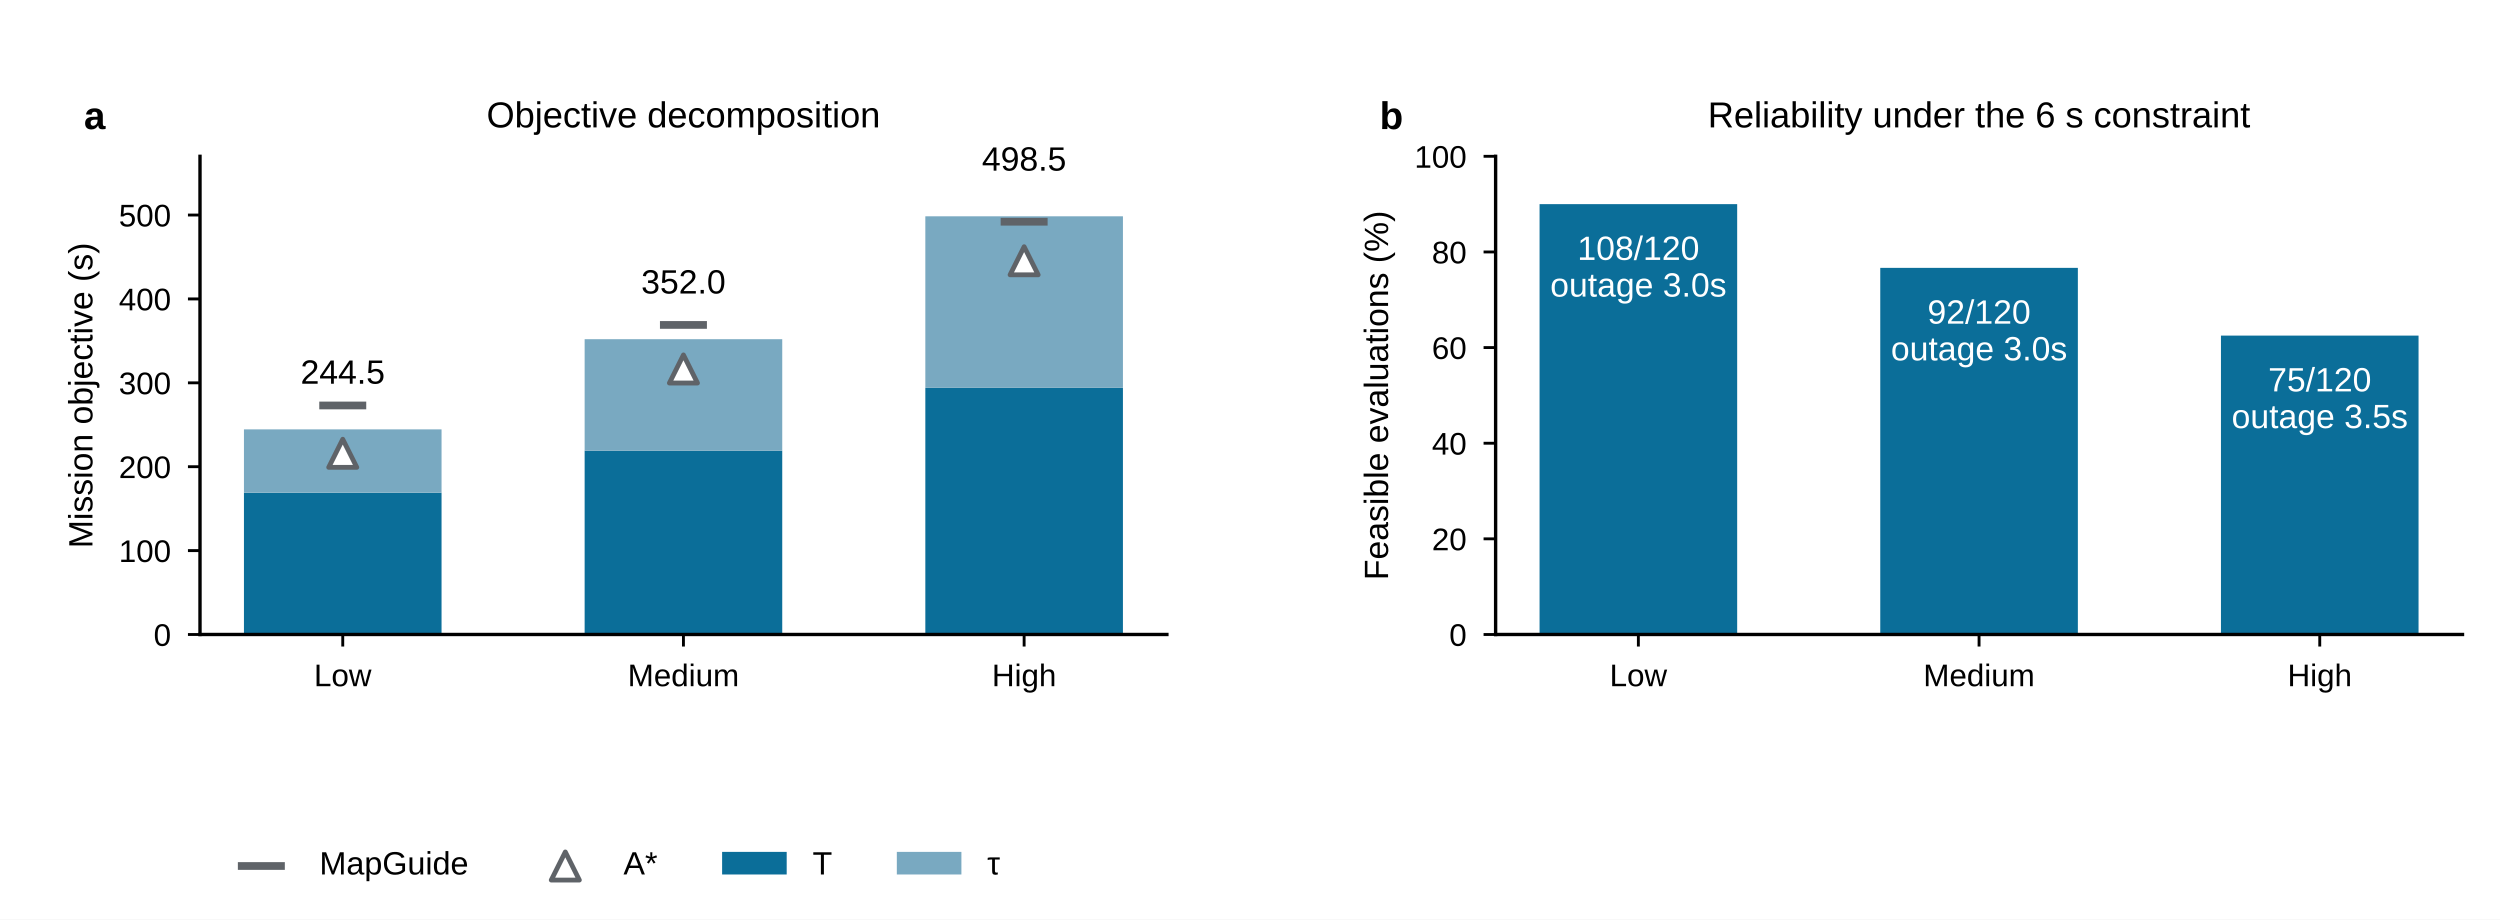
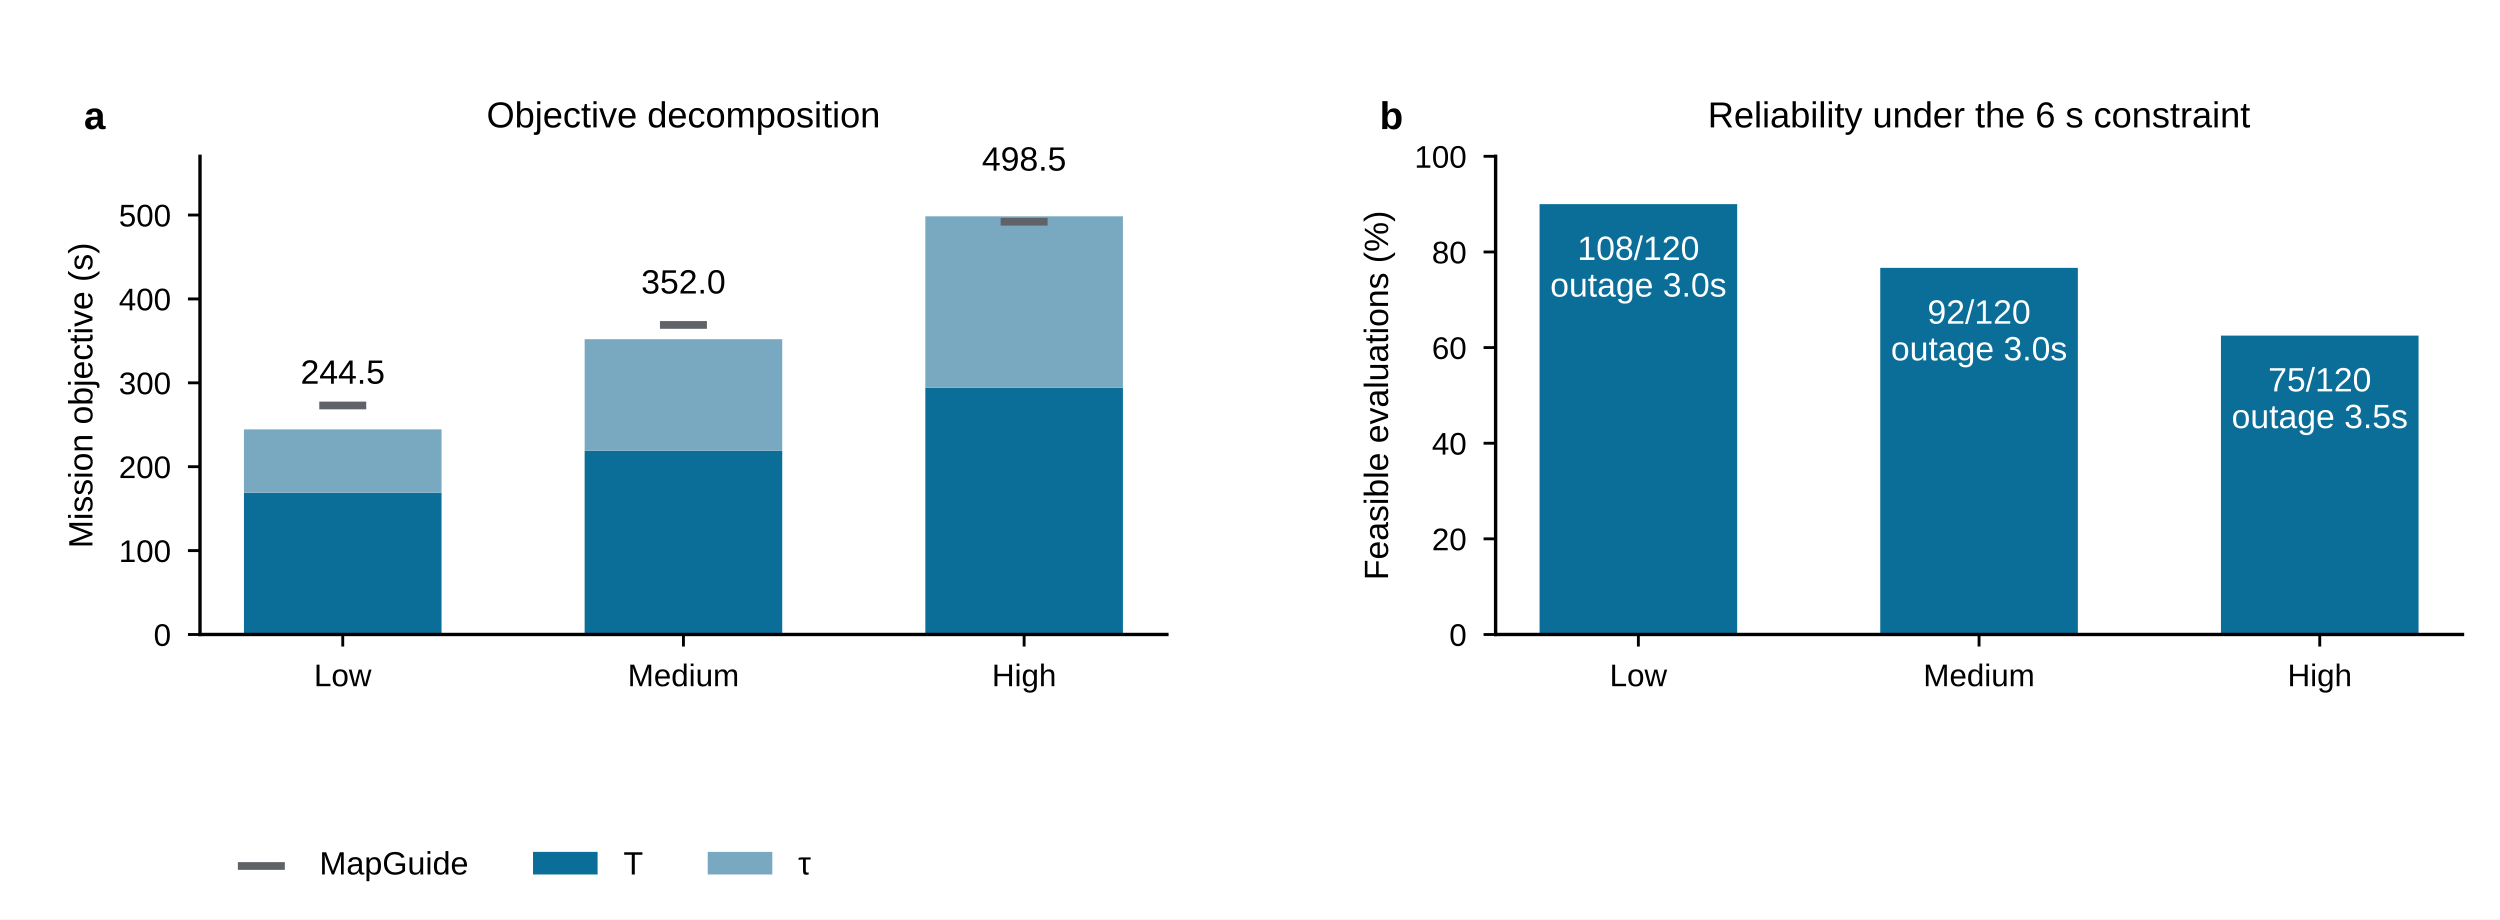
<svg xmlns="http://www.w3.org/2000/svg" xmlns:xlink="http://www.w3.org/1999/xlink" width="518.74pt" height="190.8pt" viewBox="0 0 518.74 190.8" version="1.1">
  <defs>
    <style type="text/css">*{stroke-linejoin: round; stroke-linecap: butt}</style>
  </defs>
  <g id="figure_1">
    <g id="patch_1">
      <path d="M 0 190.8  L 518.74 190.8  L 518.74 0  L 0 0  z " style="fill: #ffffff" />
    </g>
    <g id="axes_1">
      <g id="patch_2">
        <path d="M 41.499 131.652  L 242.123 131.652  L 242.123 32.436  L 41.499 32.436  z " style="fill: #ffffff" />
      </g>
      <g id="patch_3">
-         <path d="M 50.618 131.652  L 91.62 131.652  L 91.62 102.235  L 50.618 102.235  z " clip-path="url(#p7b08f2da9e)" style="fill: #0b6e99" />
+         <path d="M 50.618 131.652  L 91.62 131.652  L 91.62 102.235  L 50.618 102.235  z " clip-path="url(#p6706bdb301)" style="fill: #0b6e99" />
      </g>
      <g id="patch_4">
-         <path d="M 121.31 131.652  L 162.312 131.652  L 162.312 93.532  L 121.31 93.532  z " clip-path="url(#p7b08f2da9e)" style="fill: #0b6e99" />
+         <path d="M 121.31 131.652  L 162.312 131.652  L 162.312 93.532  L 121.31 93.532  z " clip-path="url(#p6706bdb301)" style="fill: #0b6e99" />
      </g>
      <g id="patch_5">
-         <path d="M 192.002 131.652  L 233.004 131.652  L 233.004 80.477  L 192.002 80.477  z " clip-path="url(#p7b08f2da9e)" style="fill: #0b6e99" />
+         <path d="M 192.002 131.652  L 233.004 131.652  L 233.004 80.477  L 192.002 80.477  z " clip-path="url(#p6706bdb301)" style="fill: #0b6e99" />
      </g>
      <g id="patch_6">
-         <path d="M 50.618 102.235  L 91.62 102.235  L 91.62 89.094  L 50.618 89.094  z " clip-path="url(#p7b08f2da9e)" style="fill: #79a9c1" />
+         <path d="M 50.618 102.235  L 91.62 102.235  L 91.62 89.094  L 50.618 89.094  z " clip-path="url(#p6706bdb301)" style="fill: #79a9c1" />
      </g>
      <g id="patch_7">
-         <path d="M 121.31 93.532  L 162.312 93.532  L 162.312 70.382  L 121.31 70.382  z " clip-path="url(#p7b08f2da9e)" style="fill: #79a9c1" />
+         <path d="M 121.31 93.532  L 162.312 93.532  L 162.312 70.382  L 121.31 70.382  z " clip-path="url(#p6706bdb301)" style="fill: #79a9c1" />
      </g>
      <g id="patch_8">
-         <path d="M 192.002 80.477  L 233.004 80.477  L 233.004 44.882  L 192.002 44.882  z " clip-path="url(#p7b08f2da9e)" style="fill: #79a9c1" />
+         <path d="M 192.002 80.477  L 233.004 80.477  L 233.004 44.882  L 192.002 44.882  z " clip-path="url(#p6706bdb301)" style="fill: #79a9c1" />
      </g>
      <g id="matplotlib.axis_1">
        <g id="xtick_1">
          <g id="line2d_1">
            <defs>
-               <path id="m44572751f6" d="M 0 0  L 0 2.5  " style="stroke: #000000; stroke-width: 0.6" />
+               <path id="md5db89e324" d="M 0 0  L 0 2.5  " style="stroke: #000000; stroke-width: 0.6" />
            </defs>
            <g>
-               <use xlink:href="#m44572751f6" x="71.119" y="131.652" style="stroke: #000000; stroke-width: 0.6" />
+               <use xlink:href="#md5db89e324" x="71.119" y="131.652" style="stroke: #000000; stroke-width: 0.6" />
            </g>
          </g>
          <g id="text_1">
            <text style="font-size: 6.5px; font-family: 'Arial', 'Helvetica', 'Liberation Sans', 'DejaVu Sans', sans-serif; text-anchor: middle" x="71.119" y="142.384" transform="rotate(-0 71.11916 142.3842)">Low</text>
          </g>
        </g>
        <g id="xtick_2">
          <g id="line2d_2">
            <g>
-               <use xlink:href="#m44572751f6" x="141.811" y="131.652" style="stroke: #000000; stroke-width: 0.6" />
+               <use xlink:href="#md5db89e324" x="141.811" y="131.652" style="stroke: #000000; stroke-width: 0.6" />
            </g>
          </g>
          <g id="text_2">
            <text style="font-size: 6.5px; font-family: 'Arial', 'Helvetica', 'Liberation Sans', 'DejaVu Sans', sans-serif; text-anchor: middle" x="141.811" y="142.384" transform="rotate(-0 141.8111 142.3842)">Medium</text>
          </g>
        </g>
        <g id="xtick_3">
          <g id="line2d_3">
            <g>
-               <use xlink:href="#m44572751f6" x="212.503" y="131.652" style="stroke: #000000; stroke-width: 0.6" />
+               <use xlink:href="#md5db89e324" x="212.503" y="131.652" style="stroke: #000000; stroke-width: 0.6" />
            </g>
          </g>
          <g id="text_3">
            <text style="font-size: 6.5px; font-family: 'Arial', 'Helvetica', 'Liberation Sans', 'DejaVu Sans', sans-serif; text-anchor: middle" x="212.503" y="142.384" transform="rotate(-0 212.5031 142.3842)">High</text>
          </g>
        </g>
      </g>
      <g id="matplotlib.axis_2">
        <g id="ytick_1">
          <g id="line2d_4">
            <defs>
-               <path id="mb3007714f1" d="M 0 0  L -2.5 0  " style="stroke: #000000; stroke-width: 0.6" />
+               <path id="m7a24dcd3eb" d="M 0 0  L -2.5 0  " style="stroke: #000000; stroke-width: 0.6" />
            </defs>
            <g>
-               <use xlink:href="#mb3007714f1" x="41.499" y="131.652" style="stroke: #000000; stroke-width: 0.6" />
+               <use xlink:href="#m7a24dcd3eb" x="41.499" y="131.652" style="stroke: #000000; stroke-width: 0.6" />
            </g>
          </g>
          <g id="text_4">
            <text style="font-size: 6.5px; font-family: 'Arial', 'Helvetica', 'Liberation Sans', 'DejaVu Sans', sans-serif; text-anchor: end" x="35.499" y="134.018" transform="rotate(-0 35.49921 134.0181)">0</text>
          </g>
        </g>
        <g id="ytick_2">
          <g id="line2d_5">
            <g>
-               <use xlink:href="#mb3007714f1" x="41.499" y="114.246" style="stroke: #000000; stroke-width: 0.6" />
+               <use xlink:href="#m7a24dcd3eb" x="41.499" y="114.246" style="stroke: #000000; stroke-width: 0.6" />
            </g>
          </g>
          <g id="text_5">
            <text style="font-size: 6.5px; font-family: 'Arial', 'Helvetica', 'Liberation Sans', 'DejaVu Sans', sans-serif; text-anchor: end" x="35.499" y="116.612" transform="rotate(-0 35.49921 116.6118)">100</text>
          </g>
        </g>
        <g id="ytick_3">
          <g id="line2d_6">
            <g>
-               <use xlink:href="#mb3007714f1" x="41.499" y="96.839" style="stroke: #000000; stroke-width: 0.6" />
+               <use xlink:href="#m7a24dcd3eb" x="41.499" y="96.839" style="stroke: #000000; stroke-width: 0.6" />
            </g>
          </g>
          <g id="text_6">
            <text style="font-size: 6.5px; font-family: 'Arial', 'Helvetica', 'Liberation Sans', 'DejaVu Sans', sans-serif; text-anchor: end" x="35.499" y="99.205" transform="rotate(-0 35.49921 99.20546)">200</text>
          </g>
        </g>
        <g id="ytick_4">
          <g id="line2d_7">
            <g>
-               <use xlink:href="#mb3007714f1" x="41.499" y="79.433" style="stroke: #000000; stroke-width: 0.6" />
+               <use xlink:href="#m7a24dcd3eb" x="41.499" y="79.433" style="stroke: #000000; stroke-width: 0.6" />
            </g>
          </g>
          <g id="text_7">
            <text style="font-size: 6.5px; font-family: 'Arial', 'Helvetica', 'Liberation Sans', 'DejaVu Sans', sans-serif; text-anchor: end" x="35.499" y="81.799" transform="rotate(-0 35.49921 81.79914)">300</text>
          </g>
        </g>
        <g id="ytick_5">
          <g id="line2d_8">
            <g>
-               <use xlink:href="#mb3007714f1" x="41.499" y="62.027" style="stroke: #000000; stroke-width: 0.6" />
+               <use xlink:href="#m7a24dcd3eb" x="41.499" y="62.027" style="stroke: #000000; stroke-width: 0.6" />
            </g>
          </g>
          <g id="text_8">
            <text style="font-size: 6.5px; font-family: 'Arial', 'Helvetica', 'Liberation Sans', 'DejaVu Sans', sans-serif; text-anchor: end" x="35.499" y="64.393" transform="rotate(-0 35.49921 64.39283)">400</text>
          </g>
        </g>
        <g id="ytick_6">
          <g id="line2d_9">
            <g>
-               <use xlink:href="#mb3007714f1" x="41.499" y="44.62" style="stroke: #000000; stroke-width: 0.6" />
+               <use xlink:href="#m7a24dcd3eb" x="41.499" y="44.62" style="stroke: #000000; stroke-width: 0.6" />
            </g>
          </g>
          <g id="text_9">
            <text style="font-size: 6.5px; font-family: 'Arial', 'Helvetica', 'Liberation Sans', 'DejaVu Sans', sans-serif; text-anchor: end" x="35.499" y="46.987" transform="rotate(-0 35.49921 46.98651)">500</text>
          </g>
        </g>
        <g id="text_10">
          <text style="font-size: 7px; font-family: 'Arial', 'Helvetica', 'Liberation Sans', 'DejaVu Sans', sans-serif; text-anchor: middle" x="19.182" y="82.044" transform="rotate(-90 19.1821 82.044)">Mission objective (s)</text>
        </g>
      </g>
      <g id="patch_9">
        <path d="M 41.499 131.652  L 41.499 32.436  " style="fill: none; stroke: #000000; stroke-width: 0.7; stroke-linejoin: miter; stroke-linecap: square" />
      </g>
      <g id="patch_10">
        <path d="M 41.499 131.652  L 242.123 131.652  " style="fill: none; stroke: #000000; stroke-width: 0.7; stroke-linejoin: miter; stroke-linecap: square" />
      </g>
      <g id="text_11">
        <text style="font-size: 7px; font-family: 'Arial', 'Helvetica', 'Liberation Sans', 'DejaVu Sans', sans-serif; text-anchor: middle" x="71.119" y="79.62" transform="rotate(-0 71.11916 79.62041)">244.5</text>
      </g>
      <g id="text_12">
        <text style="font-size: 7px; font-family: 'Arial', 'Helvetica', 'Liberation Sans', 'DejaVu Sans', sans-serif; text-anchor: middle" x="141.811" y="60.909" transform="rotate(-0 141.8111 60.90862)">352.0</text>
      </g>
      <g id="text_13">
        <text style="font-size: 7px; font-family: 'Arial', 'Helvetica', 'Liberation Sans', 'DejaVu Sans', sans-serif; text-anchor: middle" x="212.503" y="35.408" transform="rotate(-0 212.5031 35.40837)">498.5</text>
      </g>
      <g id="text_14">
        <text style="font-weight: 700; font-size: 8px; font-family: 'Arial', 'Helvetica', 'Liberation Sans', 'DejaVu Sans', sans-serif; text-anchor: start" x="17.424" y="26.784" transform="rotate(-0 17.42435 26.78377)">a</text>
      </g>
      <g id="text_15">
        <text style="font-size: 7.5px; font-family: 'Arial', 'Helvetica', 'Liberation Sans', 'DejaVu Sans', sans-serif; text-anchor: middle" x="141.811" y="26.436" transform="rotate(-0 141.8111 26.436)">Objective decomposition</text>
      </g>
      <g id="PathCollection_1">
        <defs>
-           <path id="m46a3610ce3" d="M 4.873 0  L -4.873 -0  " style="stroke: #5f6368; stroke-width: 1.6" />
+           <path id="m654867b952" d="M 4.873 0  L -4.873 -0  " style="stroke: #5f6368; stroke-width: 1.6" />
        </defs>
-         <g clip-path="url(#p7b08f2da9e)">
-           <use xlink:href="#m46a3610ce3" x="71.119" y="84.133" style="fill: #5f6368; stroke: #5f6368; stroke-width: 1.6" />
-           <use xlink:href="#m46a3610ce3" x="141.811" y="67.423" style="fill: #5f6368; stroke: #5f6368; stroke-width: 1.6" />
-           <use xlink:href="#m46a3610ce3" x="212.503" y="46.013" style="fill: #5f6368; stroke: #5f6368; stroke-width: 1.6" />
-         </g>
-       </g>
-       <g id="PathCollection_2">
-         <defs>
-           <path id="mad13130918" d="M 0 -2.915  L -2.915 2.915  L 2.915 2.915  z " style="stroke: #5f6368" />
-         </defs>
-         <g clip-path="url(#p7b08f2da9e)">
-           <use xlink:href="#mad13130918" x="71.119" y="94.054" style="fill: #ffffff; stroke: #5f6368" />
-           <use xlink:href="#mad13130918" x="141.811" y="76.561" style="fill: #ffffff; stroke: #5f6368" />
-           <use xlink:href="#mad13130918" x="212.503" y="54.107" style="fill: #ffffff; stroke: #5f6368" />
+         <g clip-path="url(#p6706bdb301)">
+           <use xlink:href="#m654867b952" x="71.119" y="84.133" style="fill: #5f6368; stroke: #5f6368; stroke-width: 1.6" />
+           <use xlink:href="#m654867b952" x="141.811" y="67.423" style="fill: #5f6368; stroke: #5f6368; stroke-width: 1.6" />
+           <use xlink:href="#m654867b952" x="212.503" y="46.013" style="fill: #5f6368; stroke: #5f6368; stroke-width: 1.6" />
        </g>
      </g>
    </g>
    <g id="axes_2">
      <g id="patch_11">
        <path d="M 310.335 131.652  L 510.959 131.652  L 510.959 32.436  L 310.335 32.436  z " style="fill: #ffffff" />
      </g>
      <g id="patch_12">
-         <path d="M 319.454 131.652  L 360.456 131.652  L 360.456 42.358  L 319.454 42.358  z " clip-path="url(#pe15d9abf54)" style="fill: #0b6e99" />
+         <path d="M 319.454 131.652  L 360.456 131.652  L 360.456 42.358  L 319.454 42.358  z " clip-path="url(#pfa00d38f86)" style="fill: #0b6e99" />
      </g>
      <g id="patch_13">
-         <path d="M 390.146 131.652  L 431.148 131.652  L 431.148 55.586  L 390.146 55.586  z " clip-path="url(#pe15d9abf54)" style="fill: #0b6e99" />
+         <path d="M 390.146 131.652  L 431.148 131.652  L 431.148 55.586  L 390.146 55.586  z " clip-path="url(#pfa00d38f86)" style="fill: #0b6e99" />
      </g>
      <g id="patch_14">
-         <path d="M 460.838 131.652  L 501.84 131.652  L 501.84 69.642  L 460.838 69.642  z " clip-path="url(#pe15d9abf54)" style="fill: #0b6e99" />
+         <path d="M 460.838 131.652  L 501.84 131.652  L 501.84 69.642  L 460.838 69.642  z " clip-path="url(#pfa00d38f86)" style="fill: #0b6e99" />
      </g>
      <g id="matplotlib.axis_3">
        <g id="xtick_4">
          <g id="line2d_10">
            <g>
-               <use xlink:href="#m44572751f6" x="339.955" y="131.652" style="stroke: #000000; stroke-width: 0.6" />
+               <use xlink:href="#md5db89e324" x="339.955" y="131.652" style="stroke: #000000; stroke-width: 0.6" />
            </g>
          </g>
          <g id="text_16">
            <text style="font-size: 6.5px; font-family: 'Arial', 'Helvetica', 'Liberation Sans', 'DejaVu Sans', sans-serif; text-anchor: middle" x="339.955" y="142.384" transform="rotate(-0 339.9551 142.3842)">Low</text>
          </g>
        </g>
        <g id="xtick_5">
          <g id="line2d_11">
            <g>
-               <use xlink:href="#m44572751f6" x="410.647" y="131.652" style="stroke: #000000; stroke-width: 0.6" />
+               <use xlink:href="#md5db89e324" x="410.647" y="131.652" style="stroke: #000000; stroke-width: 0.6" />
            </g>
          </g>
          <g id="text_17">
            <text style="font-size: 6.5px; font-family: 'Arial', 'Helvetica', 'Liberation Sans', 'DejaVu Sans', sans-serif; text-anchor: middle" x="410.647" y="142.384" transform="rotate(-0 410.6471 142.3842)">Medium</text>
          </g>
        </g>
        <g id="xtick_6">
          <g id="line2d_12">
            <g>
-               <use xlink:href="#m44572751f6" x="481.339" y="131.652" style="stroke: #000000; stroke-width: 0.6" />
+               <use xlink:href="#md5db89e324" x="481.339" y="131.652" style="stroke: #000000; stroke-width: 0.6" />
            </g>
          </g>
          <g id="text_18">
            <text style="font-size: 6.5px; font-family: 'Arial', 'Helvetica', 'Liberation Sans', 'DejaVu Sans', sans-serif; text-anchor: middle" x="481.339" y="142.384" transform="rotate(-0 481.3391 142.3842)">High</text>
          </g>
        </g>
      </g>
      <g id="matplotlib.axis_4">
        <g id="ytick_7">
          <g id="line2d_13">
            <g>
-               <use xlink:href="#mb3007714f1" x="310.335" y="131.652" style="stroke: #000000; stroke-width: 0.6" />
+               <use xlink:href="#m7a24dcd3eb" x="310.335" y="131.652" style="stroke: #000000; stroke-width: 0.6" />
            </g>
          </g>
          <g id="text_19">
            <text style="font-size: 6.5px; font-family: 'Arial', 'Helvetica', 'Liberation Sans', 'DejaVu Sans', sans-serif; text-anchor: end" x="304.335" y="134.018" transform="rotate(-0 304.3352 134.0181)">0</text>
          </g>
        </g>
        <g id="ytick_8">
          <g id="line2d_14">
            <g>
-               <use xlink:href="#mb3007714f1" x="310.335" y="111.809" style="stroke: #000000; stroke-width: 0.6" />
+               <use xlink:href="#m7a24dcd3eb" x="310.335" y="111.809" style="stroke: #000000; stroke-width: 0.6" />
            </g>
          </g>
          <g id="text_20">
            <text style="font-size: 6.5px; font-family: 'Arial', 'Helvetica', 'Liberation Sans', 'DejaVu Sans', sans-serif; text-anchor: end" x="304.335" y="114.175" transform="rotate(-0 304.3352 114.1749)">20</text>
          </g>
        </g>
        <g id="ytick_9">
          <g id="line2d_15">
            <g>
-               <use xlink:href="#mb3007714f1" x="310.335" y="91.966" style="stroke: #000000; stroke-width: 0.6" />
+               <use xlink:href="#m7a24dcd3eb" x="310.335" y="91.966" style="stroke: #000000; stroke-width: 0.6" />
            </g>
          </g>
          <g id="text_21">
            <text style="font-size: 6.5px; font-family: 'Arial', 'Helvetica', 'Liberation Sans', 'DejaVu Sans', sans-serif; text-anchor: end" x="304.335" y="94.332" transform="rotate(-0 304.3352 94.33169)">40</text>
          </g>
        </g>
        <g id="ytick_10">
          <g id="line2d_16">
            <g>
-               <use xlink:href="#mb3007714f1" x="310.335" y="72.122" style="stroke: #000000; stroke-width: 0.6" />
+               <use xlink:href="#m7a24dcd3eb" x="310.335" y="72.122" style="stroke: #000000; stroke-width: 0.6" />
            </g>
          </g>
          <g id="text_22">
            <text style="font-size: 6.5px; font-family: 'Arial', 'Helvetica', 'Liberation Sans', 'DejaVu Sans', sans-serif; text-anchor: end" x="304.335" y="74.488" transform="rotate(-0 304.3352 74.48849)">60</text>
          </g>
        </g>
        <g id="ytick_11">
          <g id="line2d_17">
            <g>
-               <use xlink:href="#mb3007714f1" x="310.335" y="52.279" style="stroke: #000000; stroke-width: 0.6" />
+               <use xlink:href="#m7a24dcd3eb" x="310.335" y="52.279" style="stroke: #000000; stroke-width: 0.6" />
            </g>
          </g>
          <g id="text_23">
            <text style="font-size: 6.5px; font-family: 'Arial', 'Helvetica', 'Liberation Sans', 'DejaVu Sans', sans-serif; text-anchor: end" x="304.335" y="54.645" transform="rotate(-0 304.3352 54.64529)">80</text>
          </g>
        </g>
        <g id="ytick_12">
          <g id="line2d_18">
            <g>
-               <use xlink:href="#mb3007714f1" x="310.335" y="32.436" style="stroke: #000000; stroke-width: 0.6" />
+               <use xlink:href="#m7a24dcd3eb" x="310.335" y="32.436" style="stroke: #000000; stroke-width: 0.6" />
            </g>
          </g>
          <g id="text_24">
            <text style="font-size: 6.5px; font-family: 'Arial', 'Helvetica', 'Liberation Sans', 'DejaVu Sans', sans-serif; text-anchor: end" x="304.335" y="34.802" transform="rotate(-0 304.3352 34.80209)">100</text>
          </g>
        </g>
        <g id="text_25">
          <text style="font-size: 7px; font-family: 'Arial', 'Helvetica', 'Liberation Sans', 'DejaVu Sans', sans-serif; text-anchor: middle" x="288.018" y="82.044" transform="rotate(-90 288.0181 82.044)">Feasible evaluations (%)</text>
        </g>
      </g>
      <g id="patch_15">
        <path d="M 310.335 131.652  L 310.335 32.436  " style="fill: none; stroke: #000000; stroke-width: 0.7; stroke-linejoin: miter; stroke-linecap: square" />
      </g>
      <g id="patch_16">
        <path d="M 310.335 131.652  L 510.959 131.652  " style="fill: none; stroke: #000000; stroke-width: 0.7; stroke-linejoin: miter; stroke-linecap: square" />
      </g>
      <g id="text_26">
        <text style="font-size: 7px; font-family: 'Arial', 'Helvetica', 'Liberation Sans', 'DejaVu Sans', sans-serif; fill: #ffffff" transform="translate(327.3048 53.93141)">108/120</text>
        <text style="font-size: 7px; font-family: 'Arial', 'Helvetica', 'Liberation Sans', 'DejaVu Sans', sans-serif; fill: #ffffff" transform="translate(321.6638 61.55006)">outage 3.0s</text>
      </g>
      <g id="text_27">
        <text style="font-size: 7px; font-family: 'Arial', 'Helvetica', 'Liberation Sans', 'DejaVu Sans', sans-serif; fill: #ffffff" transform="translate(399.9431 67.16021)">92/120</text>
        <text style="font-size: 7px; font-family: 'Arial', 'Helvetica', 'Liberation Sans', 'DejaVu Sans', sans-serif; fill: #ffffff" transform="translate(392.3558 74.77886)">outage 3.0s</text>
      </g>
      <g id="text_28">
        <text style="font-size: 7px; font-family: 'Arial', 'Helvetica', 'Liberation Sans', 'DejaVu Sans', sans-serif; fill: #ffffff" transform="translate(470.6351 81.21581)">75/120</text>
        <text style="font-size: 7px; font-family: 'Arial', 'Helvetica', 'Liberation Sans', 'DejaVu Sans', sans-serif; fill: #ffffff" transform="translate(463.0478 88.83446)">outage 3.5s</text>
      </g>
      <g id="text_29">
        <text style="font-weight: 700; font-size: 8px; font-family: 'Arial', 'Helvetica', 'Liberation Sans', 'DejaVu Sans', sans-serif; text-anchor: start" x="286.26" y="26.784" transform="rotate(-0 286.2603 26.78377)">b</text>
      </g>
      <g id="text_30">
        <text style="font-size: 7.5px; font-family: 'Arial', 'Helvetica', 'Liberation Sans', 'DejaVu Sans', sans-serif; text-anchor: middle" x="410.647" y="26.436" transform="rotate(-0 410.6471 26.436)">Reliability under the 6 s constraint</text>
      </g>
    </g>
    <g id="legend_1">
-       <g id="PathCollection_3">
+       <g id="PathCollection_2">
        <g>
-           <use xlink:href="#m46a3610ce3" x="54.229" y="179.693" style="fill: #5f6368; stroke: #5f6368; stroke-width: 1.6" />
+           <use xlink:href="#m654867b952" x="54.229" y="179.693" style="fill: #5f6368; stroke: #5f6368; stroke-width: 1.6" />
        </g>
      </g>
      <g id="text_31">
        <text style="font-size: 6.7px; font-family: 'Arial', 'Helvetica', 'Liberation Sans', 'DejaVu Sans', sans-serif; text-anchor: start" x="66.289" y="181.452" transform="rotate(-0 66.28921 181.452)">MapGuide</text>
      </g>
-       <g id="PathCollection_4">
-         <g>
-           <use xlink:href="#mad13130918" x="117.299" y="179.693" style="fill: #ffffff; stroke: #5f6368" />
-         </g>
+       <g id="patch_17">
+         <path d="M 110.599 181.452  L 123.999 181.452  L 123.999 176.762  L 110.599 176.762  z " style="fill: #0b6e99" />
      </g>
      <g id="text_32">
-         <text style="font-size: 6.7px; font-family: 'Arial', 'Helvetica', 'Liberation Sans', 'DejaVu Sans', sans-serif; text-anchor: start" x="129.359" y="181.452" transform="rotate(-0 129.3592 181.452)">A*</text>
-       </g>
-       <g id="patch_17">
-         <path d="M 149.836 181.452  L 163.236 181.452  L 163.236 176.762  L 149.836 176.762  z " style="fill: #0b6e99" />
+         <text style="font-size: 6.7px; font-family: 'Arial', 'Helvetica', 'Liberation Sans', 'DejaVu Sans', sans-serif; text-anchor: start" x="129.359" y="181.452" transform="rotate(-0 129.3592 181.452)">T</text>
+       </g>
+       <g id="patch_18">
+         <path d="M 146.851 181.452  L 160.251 181.452  L 160.251 176.762  L 146.851 176.762  z " style="fill: #79a9c1" />
      </g>
      <g id="text_33">
-         <text style="font-size: 6.7px; font-family: 'Arial', 'Helvetica', 'Liberation Sans', 'DejaVu Sans', sans-serif; text-anchor: start" x="168.596" y="181.452" transform="rotate(-0 168.5961 181.452)">T</text>
-       </g>
-       <g id="patch_18">
-         <path d="M 186.088 181.452  L 199.488 181.452  L 199.488 176.762  L 186.088 176.762  z " style="fill: #79a9c1" />
-       </g>
-       <g id="text_34">
-         <text style="font-size: 6.7px; font-family: 'Arial', 'Helvetica', 'Liberation Sans', 'DejaVu Sans', sans-serif; text-anchor: start" x="204.848" y="181.452" transform="rotate(-0 204.8484 181.452)">τ</text>
+         <text style="font-size: 6.7px; font-family: 'Arial', 'Helvetica', 'Liberation Sans', 'DejaVu Sans', sans-serif; text-anchor: start" x="165.611" y="181.452" transform="rotate(-0 165.6115 181.452)">τ</text>
      </g>
    </g>
  </g>
  <defs>
-     <clipPath id="p7b08f2da9e">
+     <clipPath id="p6706bdb301">
      <rect x="41.499" y="32.436" width="200.624" height="99.216" />
    </clipPath>
-     <clipPath id="pe15d9abf54">
+     <clipPath id="pfa00d38f86">
      <rect x="310.335" y="32.436" width="200.624" height="99.216" />
    </clipPath>
  </defs>
</svg>
